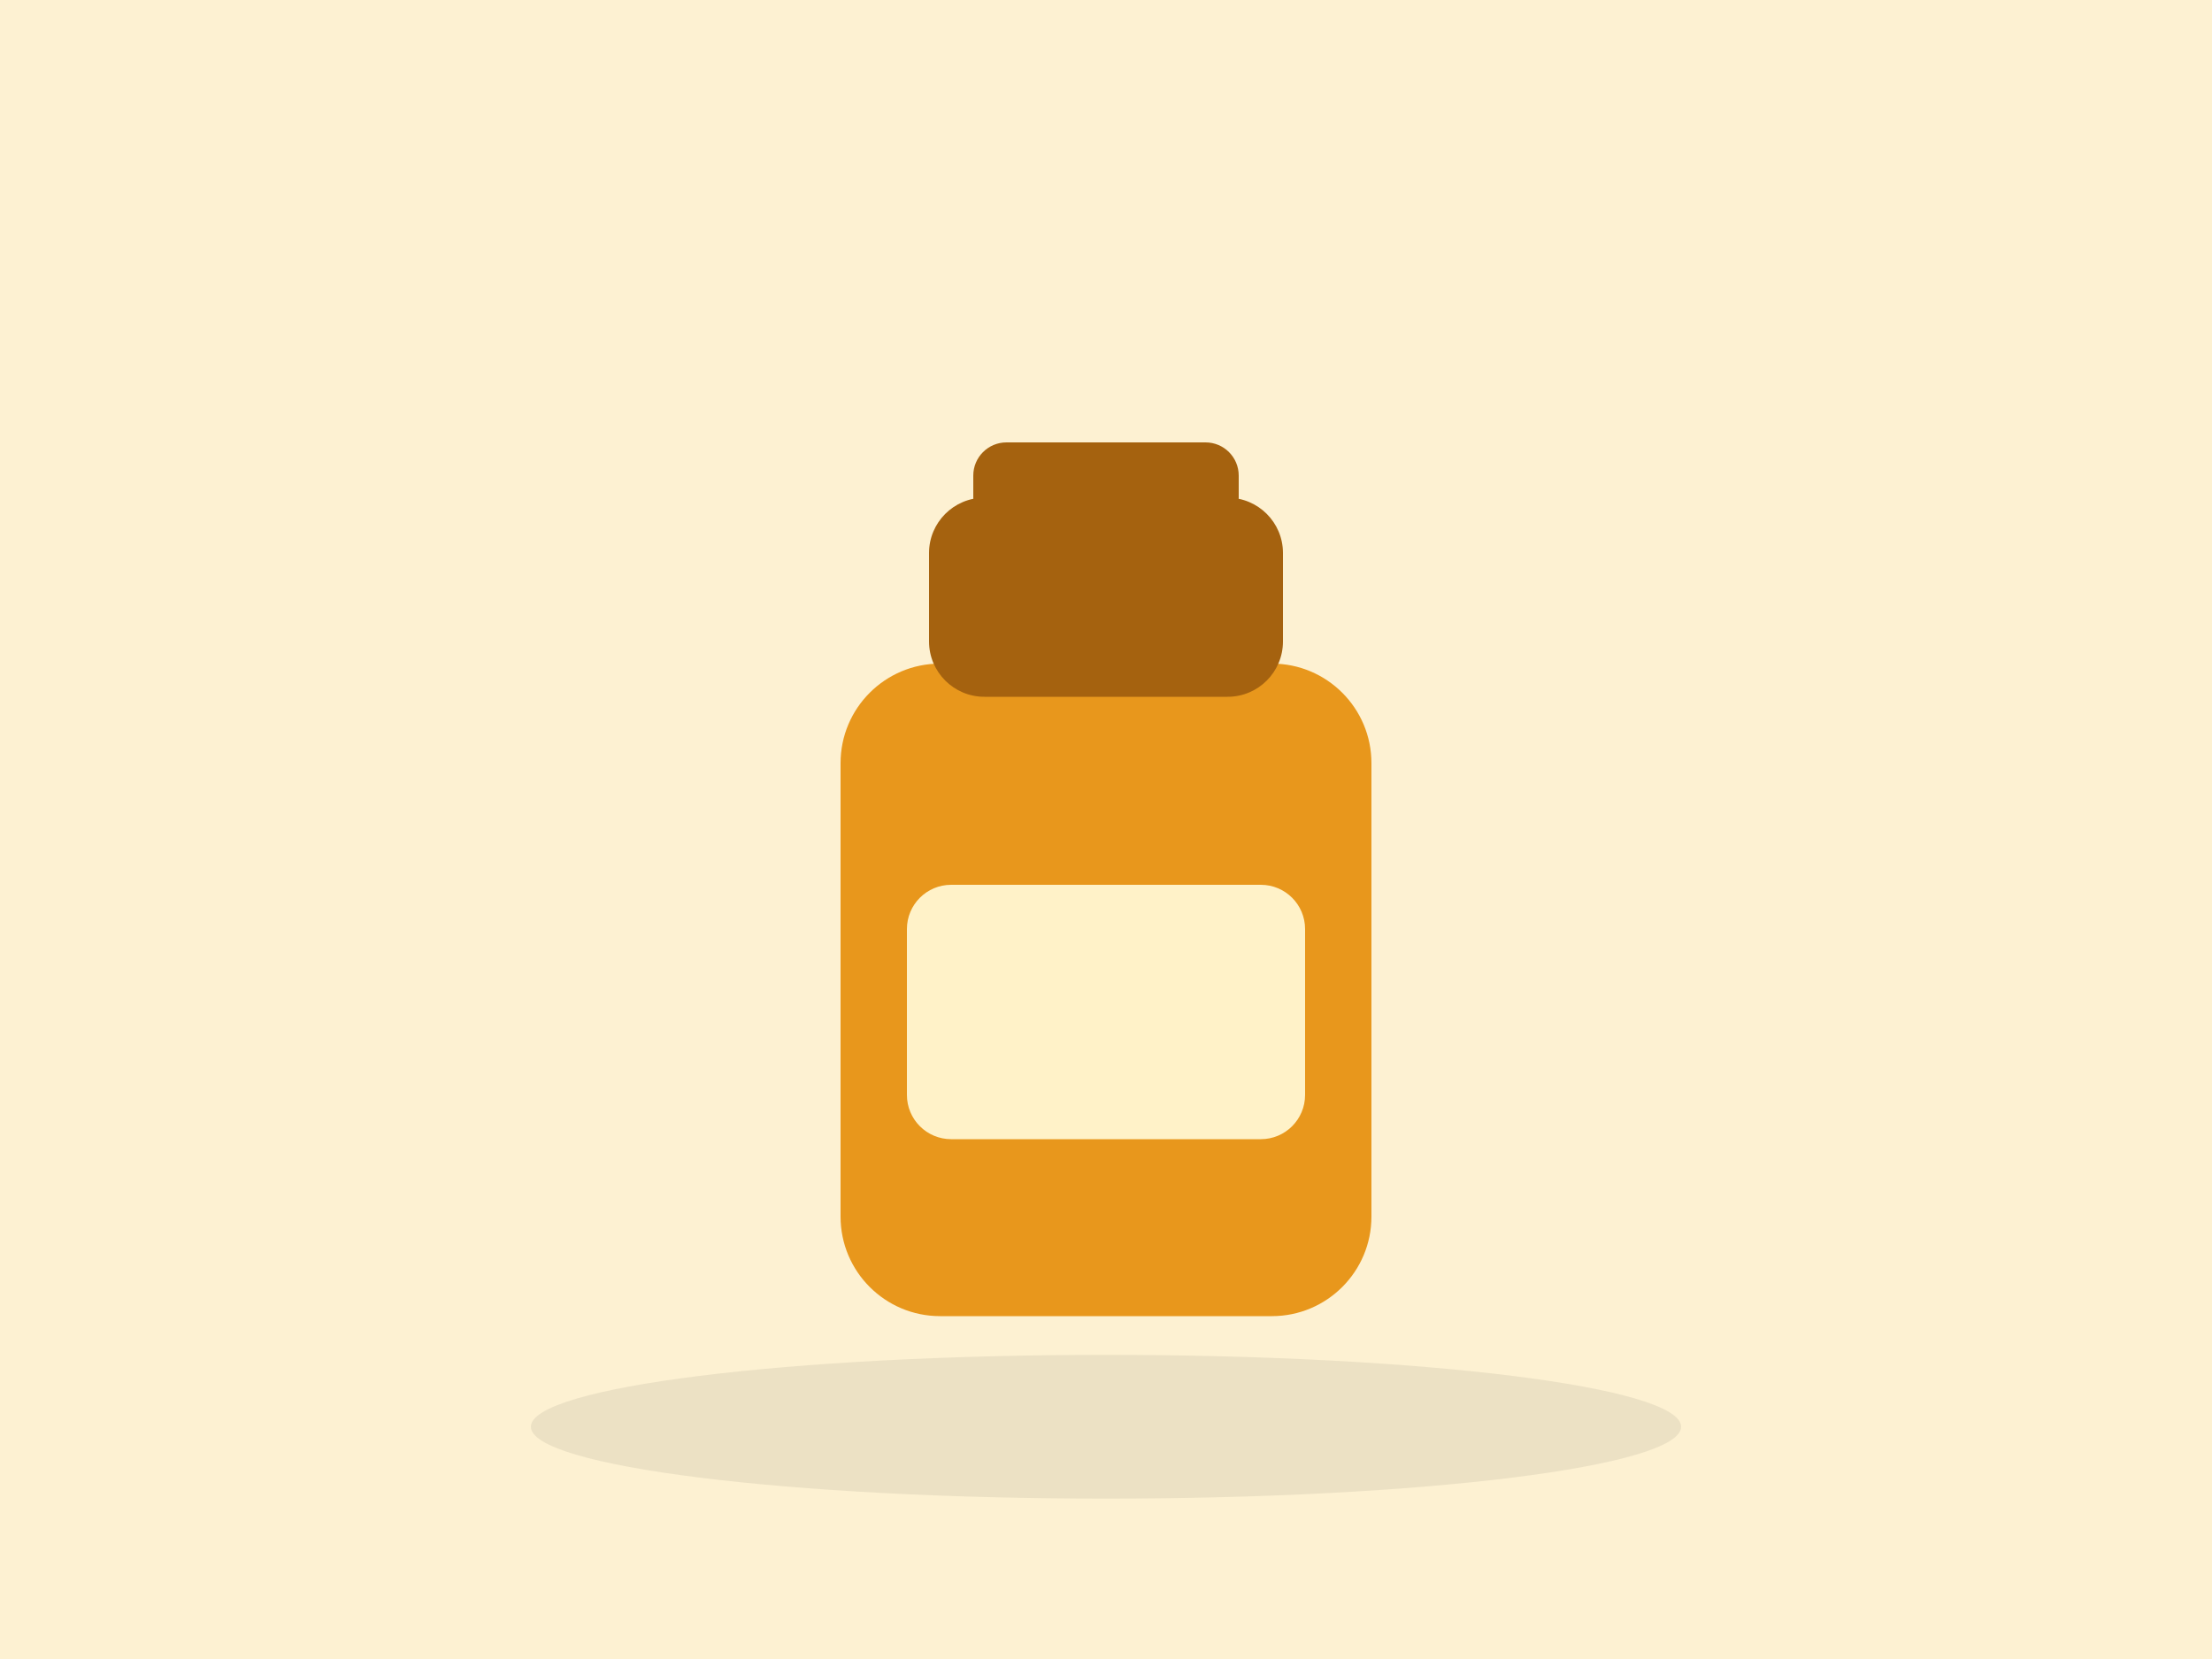
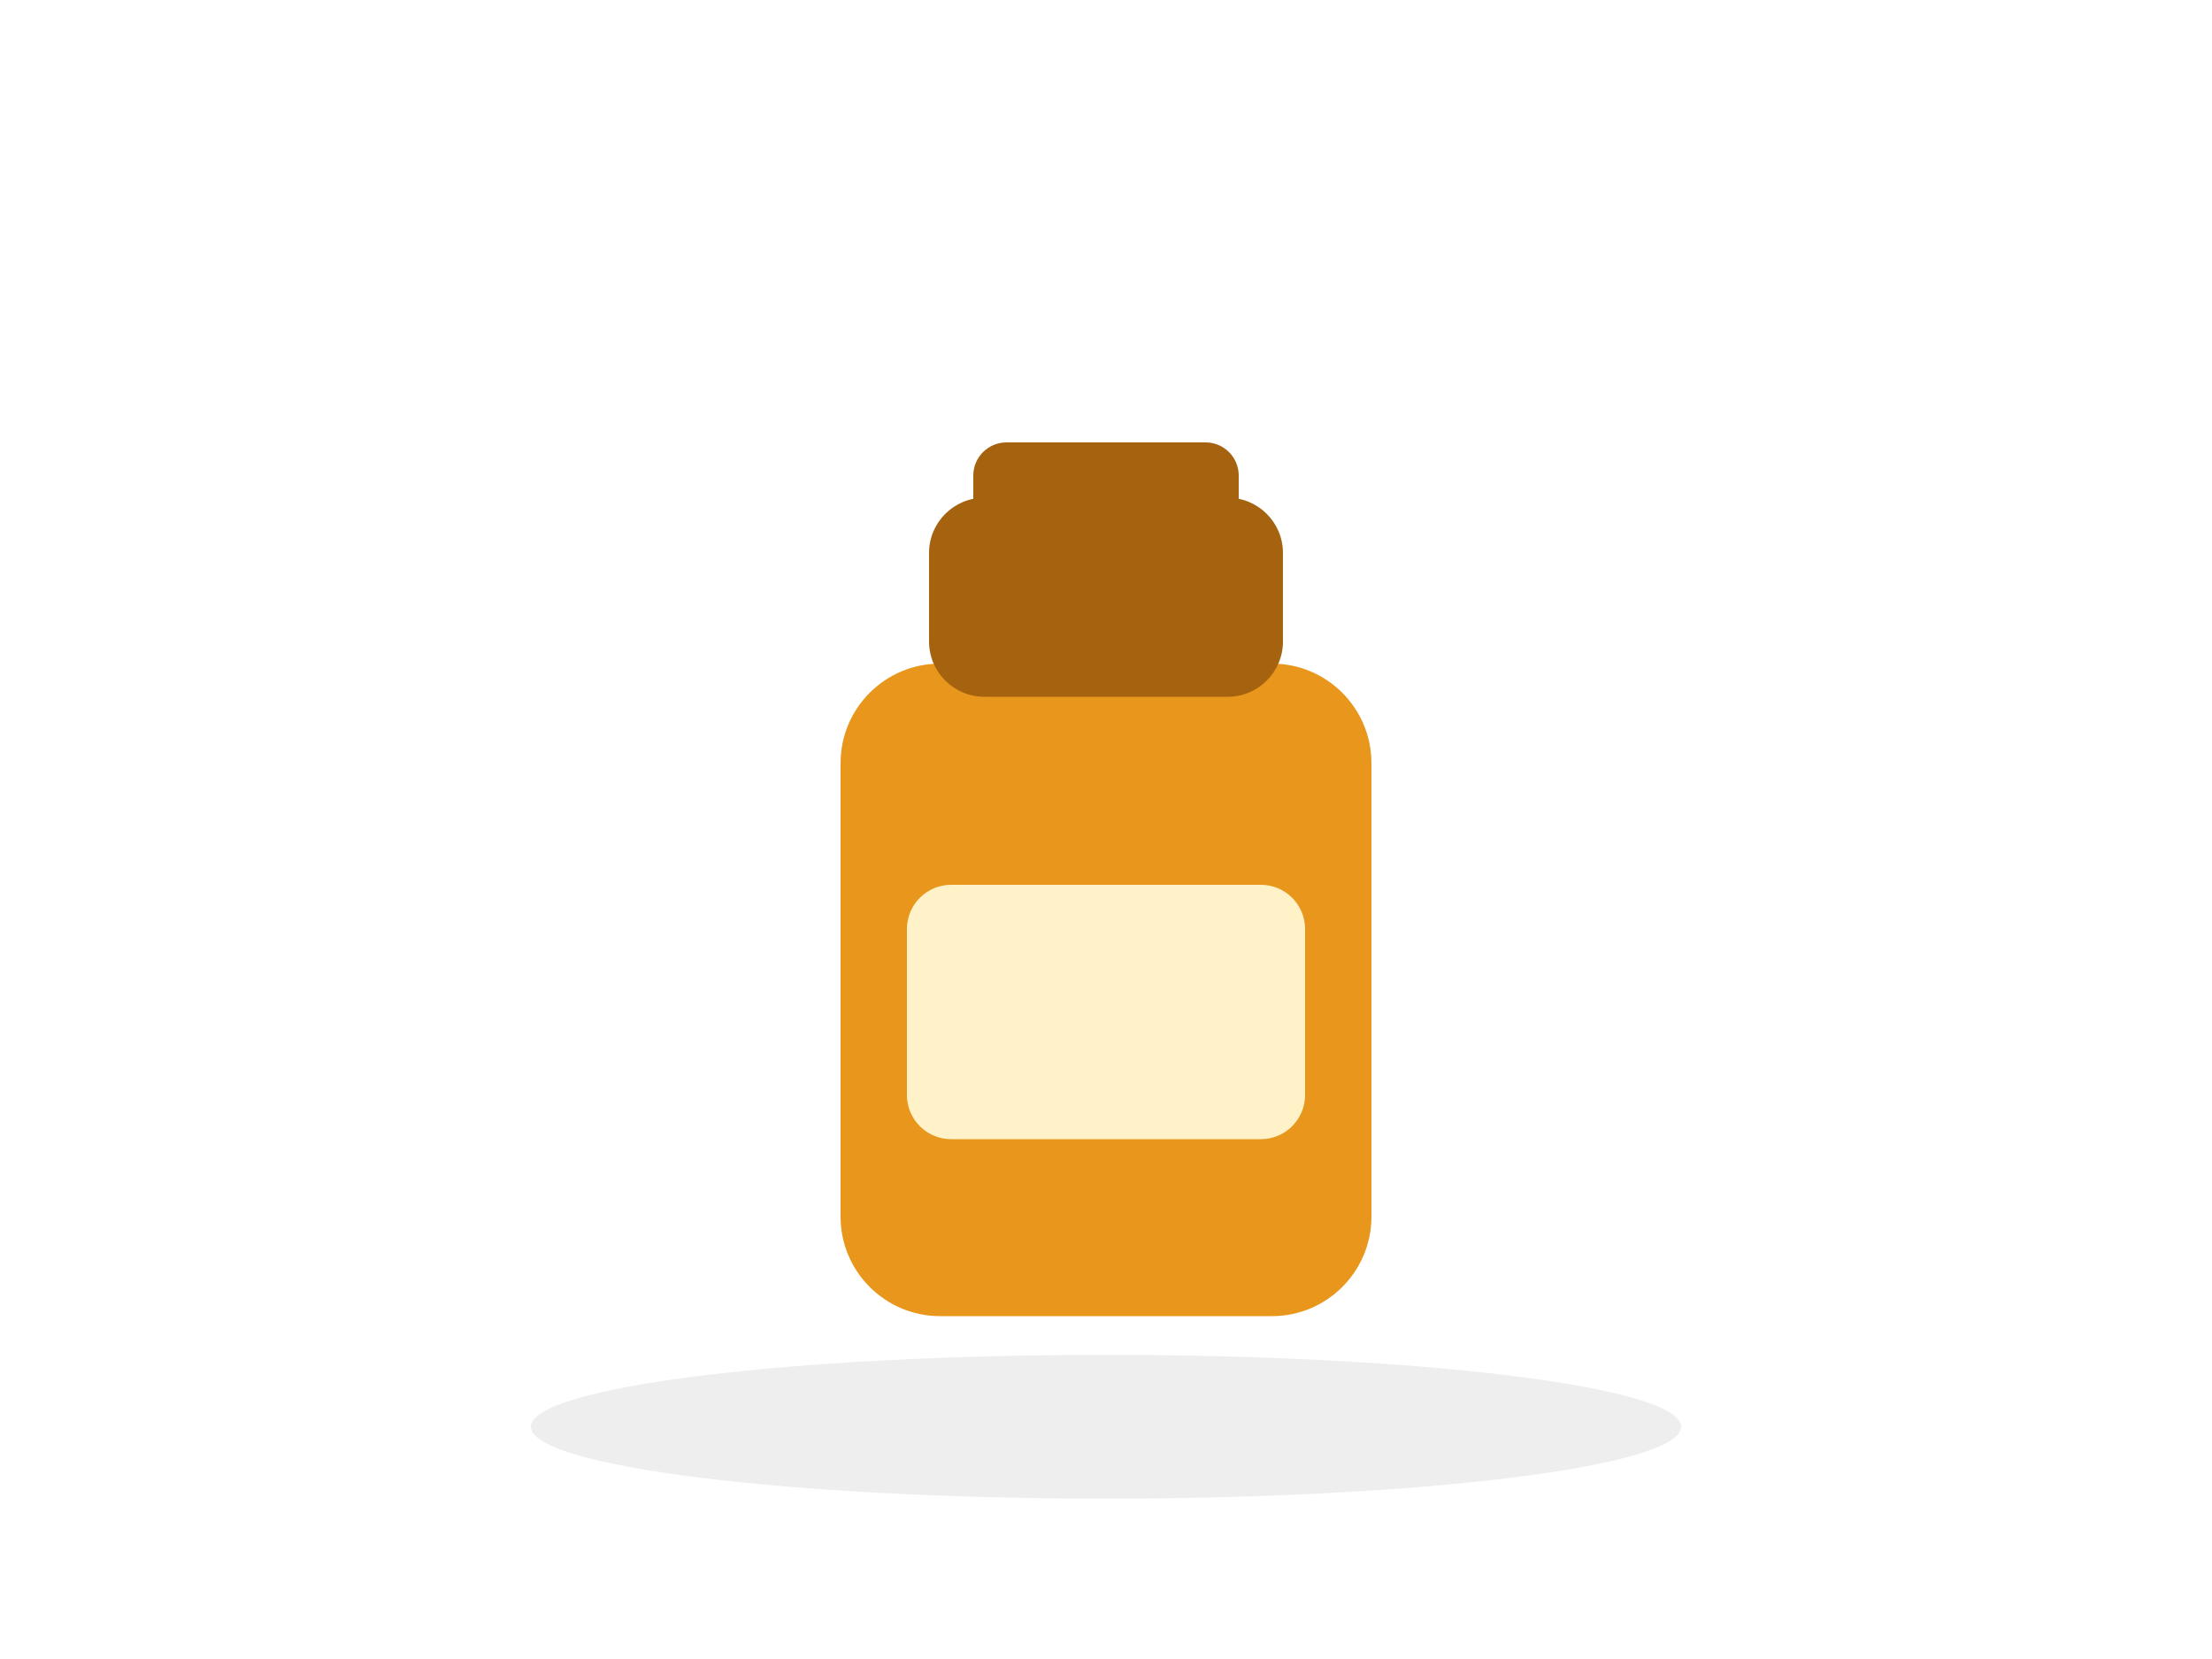
<svg xmlns="http://www.w3.org/2000/svg" viewBox="0 0 400 300" width="400" height="300">
-   <rect width="400" height="300" fill="#fdf1d2" />
  <ellipse cx="200" cy="258" rx="104" ry="13" fill="#000" opacity="0.07" />
  <rect x="152" y="120" width="96" height="118" rx="18" fill="#e8971c" />
  <rect x="168" y="90" width="64" height="36" rx="10" fill="#a5620f" />
  <rect x="176" y="80" width="48" height="16" rx="6" fill="#a5620f" />
  <rect x="164" y="160" width="72" height="46" rx="8" fill="#fff2c8" />
</svg>
